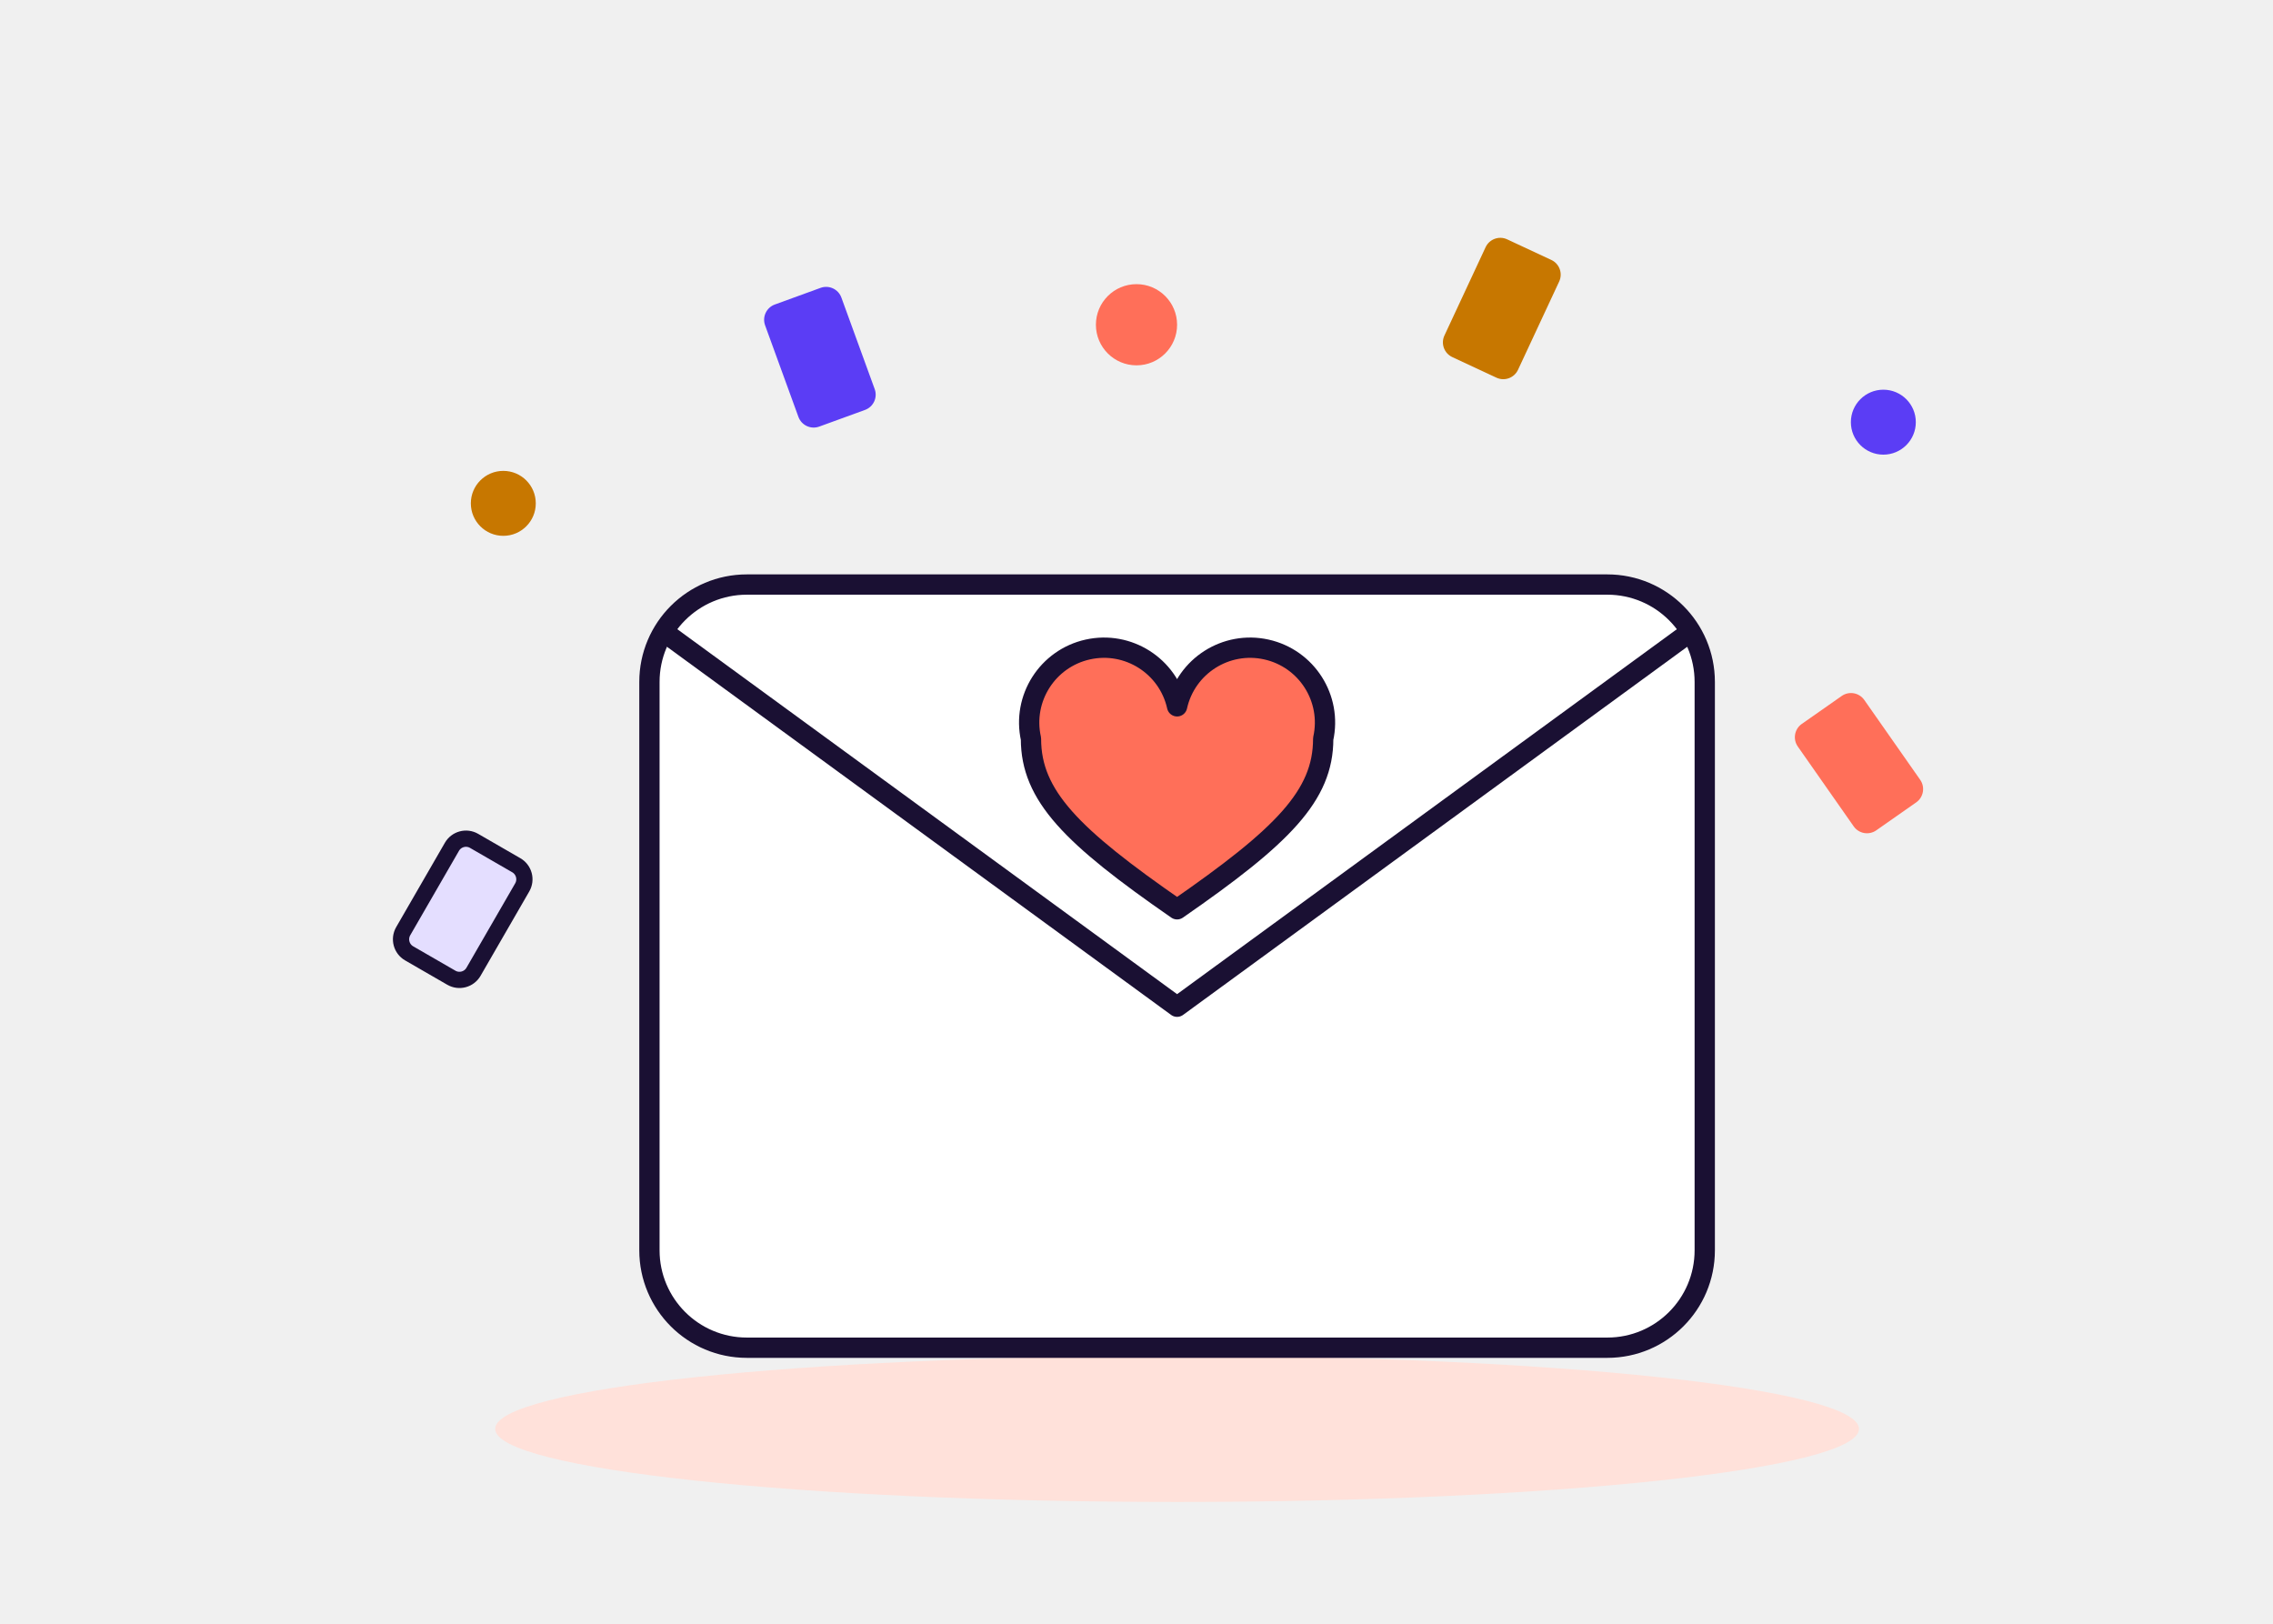
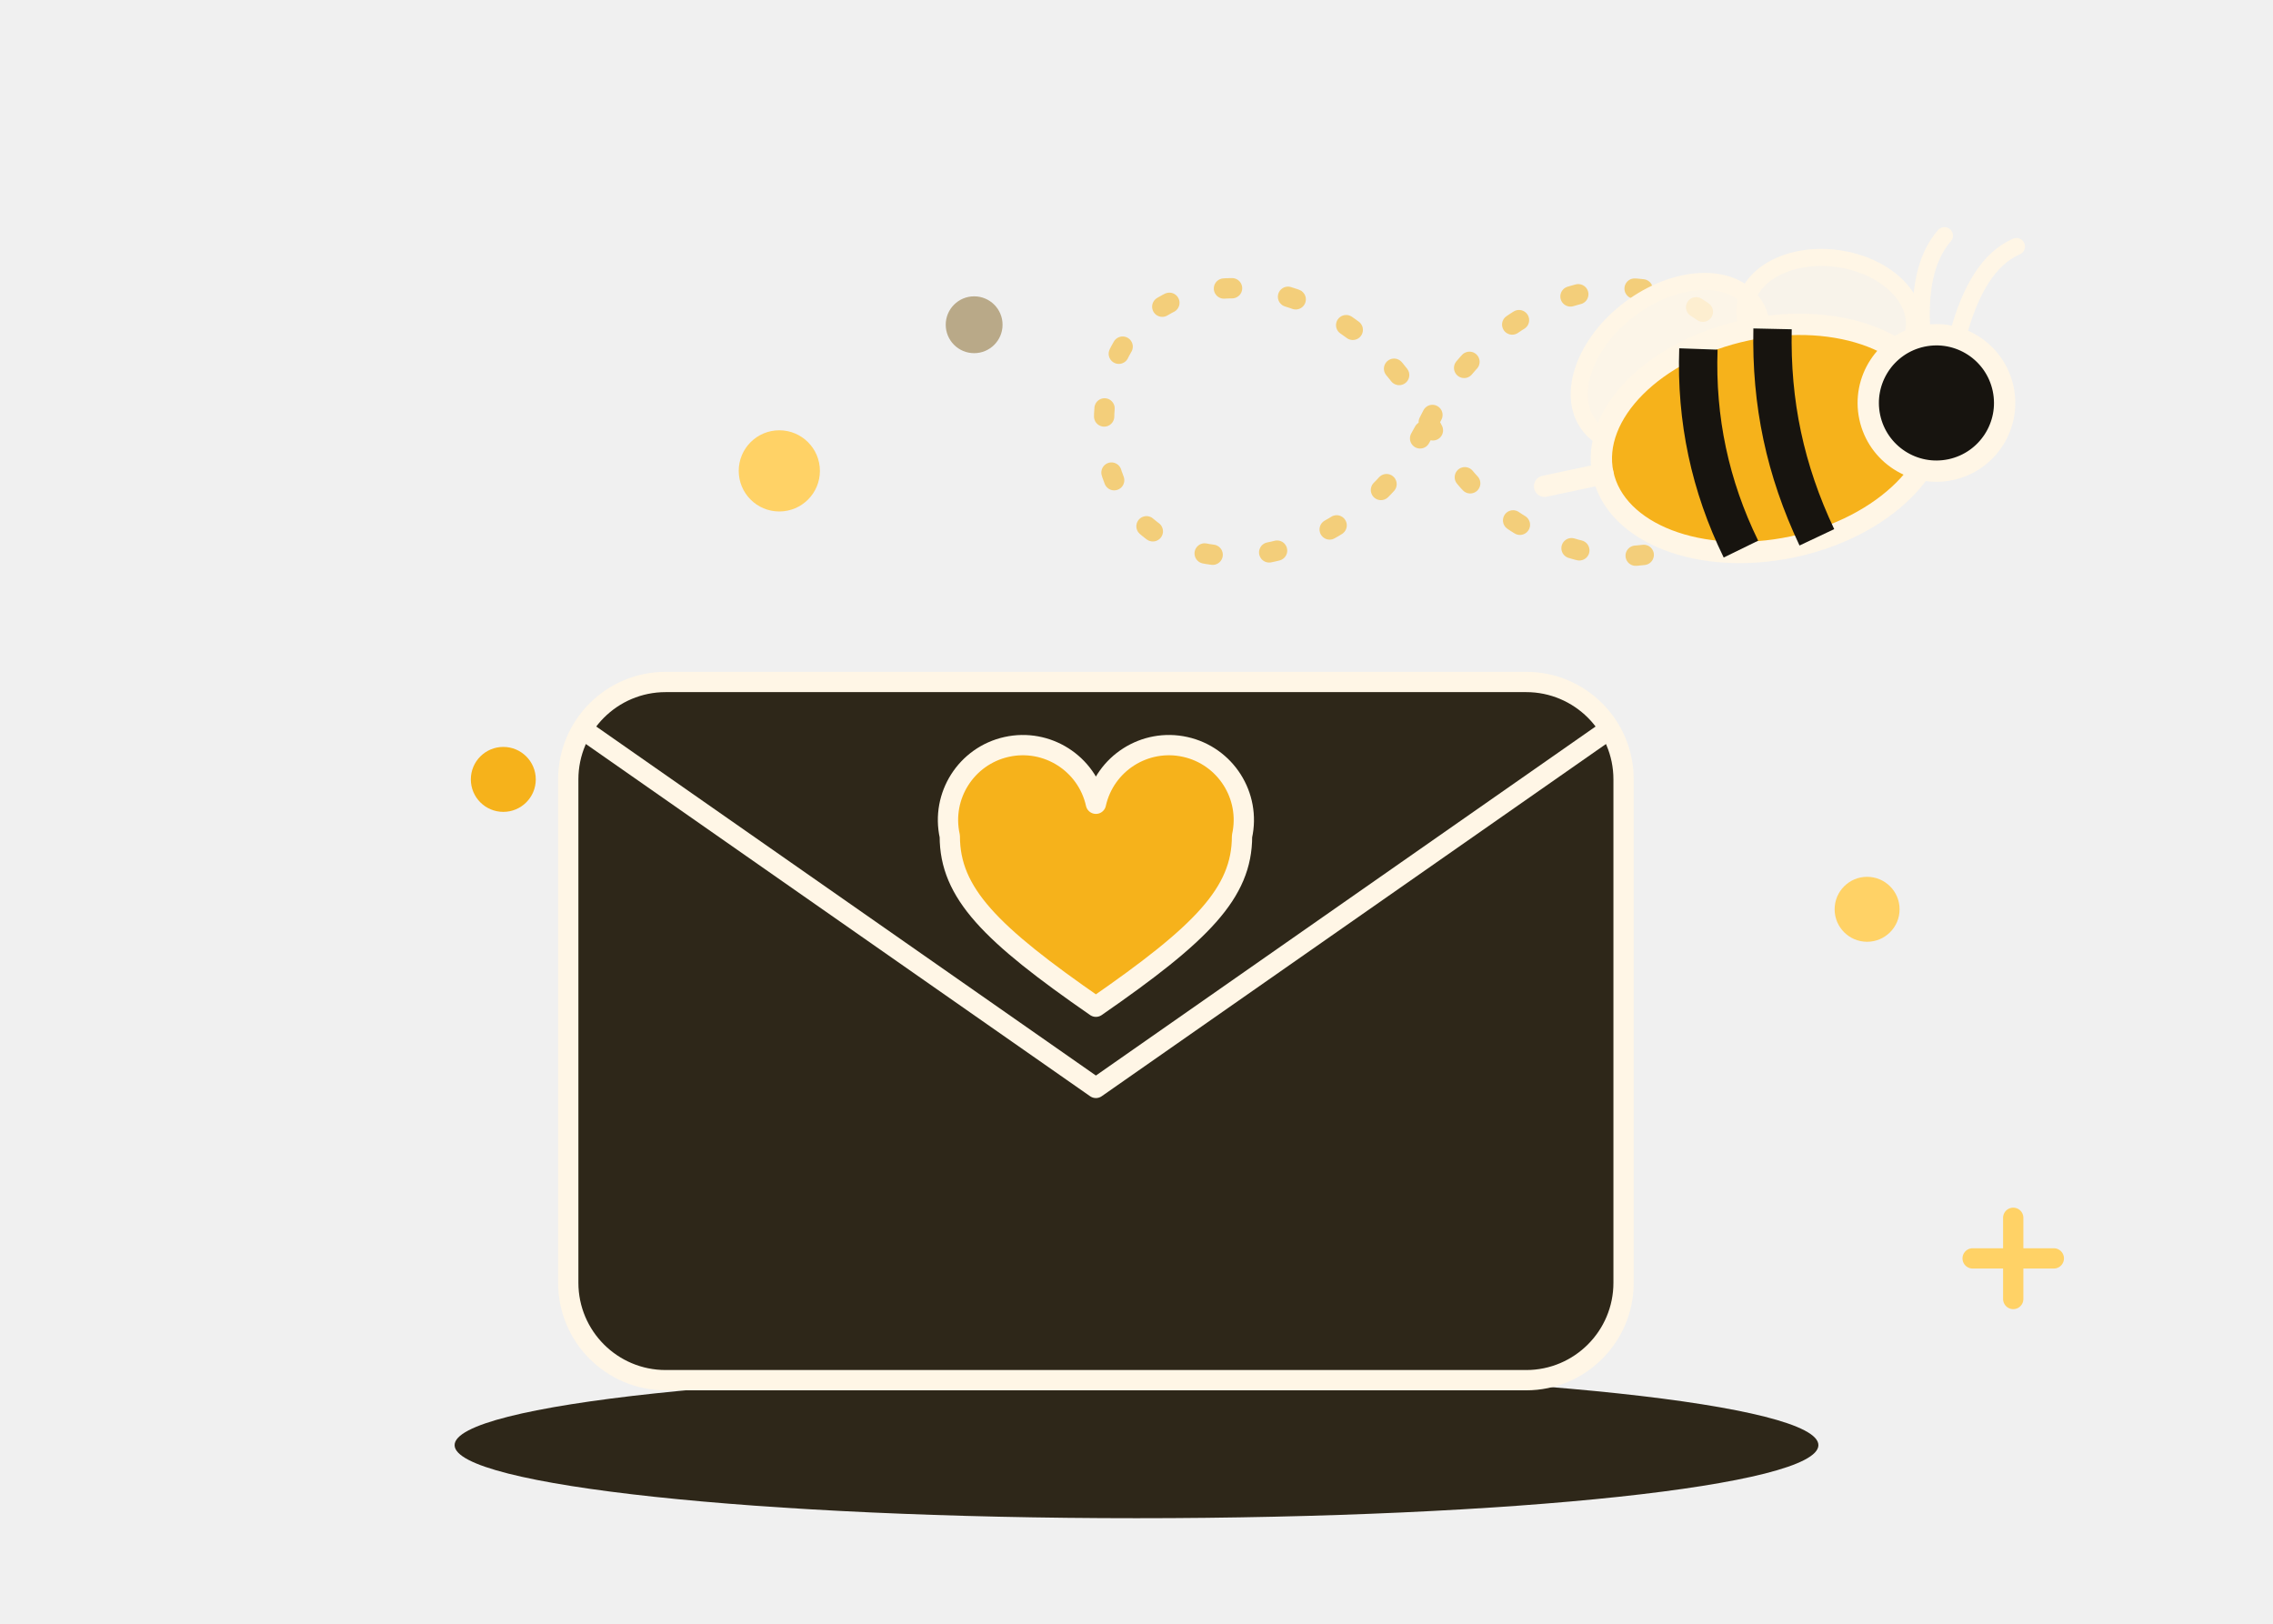
- <svg xmlns="http://www.w3.org/2000/svg" width="280" height="200" viewBox="0 0 280 200" role="img" aria-label="Envelope with a heart and confetti">
-   <ellipse cx="145" cy="176" rx="84" ry="9" fill="#FFE1DA" />
-   <rect x="80" y="72" width="130" height="94" rx="12" fill="#FFFFFF" stroke="#1A1033" stroke-width="2.5" />
-   <path d="M82 78l63 46 63-46" fill="none" stroke="#1A1033" stroke-width="2.5" stroke-linejoin="round" />
-   <path d="M145 112c-13-9-18-14-18-21a8 8 0 0 1 18-4a8 8 0 0 1 18 4c0 7-5 12-18 21z" fill="#FF6F59" stroke="#1A1033" stroke-width="2.5" stroke-linejoin="round" />
-   <rect x="96" y="36" width="10" height="16" rx="2" fill="#5B3DF5" transform="rotate(-20 101 44)" />
-   <rect x="180" y="30" width="10" height="16" rx="2" fill="#C77700" transform="rotate(25 185 38)" />
-   <rect x="224" y="86" width="10" height="16" rx="2" fill="#FF6F59" transform="rotate(-35 229 94)" />
-   <rect x="52" y="104" width="10" height="16" rx="2" fill="#E4DEFF" stroke="#1A1033" stroke-width="2" transform="rotate(30 57 112)" />
-   <circle cx="140" cy="40" r="5" fill="#FF6F59" />
-   <circle cx="232" cy="52" r="4" fill="#5B3DF5" />
-   <circle cx="62" cy="62" r="4" fill="#C77700" />
+ <svg xmlns="http://www.w3.org/2000/svg" width="280" height="200" viewBox="0 0 280 200" role="img" aria-label="Envelope with a heart and a happy bee flying out">
+   <ellipse cx="140" cy="178" rx="84" ry="9" fill="#2E2719" />
+   <path d="M176,52 C186.8,30 216,30 216,52 C216,74 186.8,74 176,52 C165.2,30 136,30 136,52 C136,74 165.2,74 176,52Z" fill="none" stroke="#F6B21B" stroke-opacity=".55" stroke-width="2.5" stroke-linecap="round" stroke-dasharray="1 7" />
+   <rect x="70" y="84" width="130" height="86" rx="12" fill="#2E2719" stroke="#FFF6E6" stroke-width="2.5" />
+   <path d="M72 90l63 44 63-44" fill="none" stroke="#FFF6E6" stroke-width="2.5" stroke-linejoin="round" />
+   <path d="M135 124c-13-9-18-14-18-21a8 8 0 0 1 18-4a8 8 0 0 1 18 4c0 7-5 12-18 21z" fill="#F6B21B" stroke="#FFF6E6" stroke-width="2.5" stroke-linejoin="round" />
+   <g transform="translate(218,54) rotate(-12) scale(1.05,1.05)">
+     <ellipse cx="-4" cy="-14" rx="12" ry="8" fill="#FFF6E6" fill-opacity=".8" stroke="#FFF6E6" stroke-width="2" transform="rotate(-25)" />
+     <ellipse cx="5" cy="-15" rx="10" ry="7" fill="#FFF6E6" fill-opacity=".55" stroke="#FFF6E6" stroke-width="2" transform="rotate(20)" />
+     <ellipse cx="0" cy="0" rx="20" ry="13" fill="#F6B21B" stroke="#FFF6E6" stroke-width="2.5" />
+     <path d="M-6 -12 C-8 -4 -8 4 -6 12 M3 -12.5 C1 -4 1 4 3 12.5" stroke="#17140F" stroke-width="4.5" fill="none" />
+     <circle cx="20" cy="0" r="8" fill="#17140F" stroke="#FFF6E6" stroke-width="2.5" />
+     <path d="M24 -7 q4 -8 9 -9 M20 -8 q1 -8 5 -11" stroke="#FFF6E6" stroke-width="2" fill="none" stroke-linecap="round" />
+     <path d="M-20 0 L-27 0" stroke="#FFF6E6" stroke-width="2.5" stroke-linecap="round" />
+   </g>
+   <circle cx="96" cy="58" r="5" fill="#FFD266" />
+   <circle cx="62" cy="96" r="4" fill="#F6B21B" />
+   <circle cx="230" cy="112" r="4" fill="#FFD266" />
+   <circle cx="120" cy="40" r="3.5" fill="#B9A988" />
+   <path d="M248 150v10M243 155h10" stroke="#FFD266" stroke-width="2.5" stroke-linecap="round" />
</svg>
